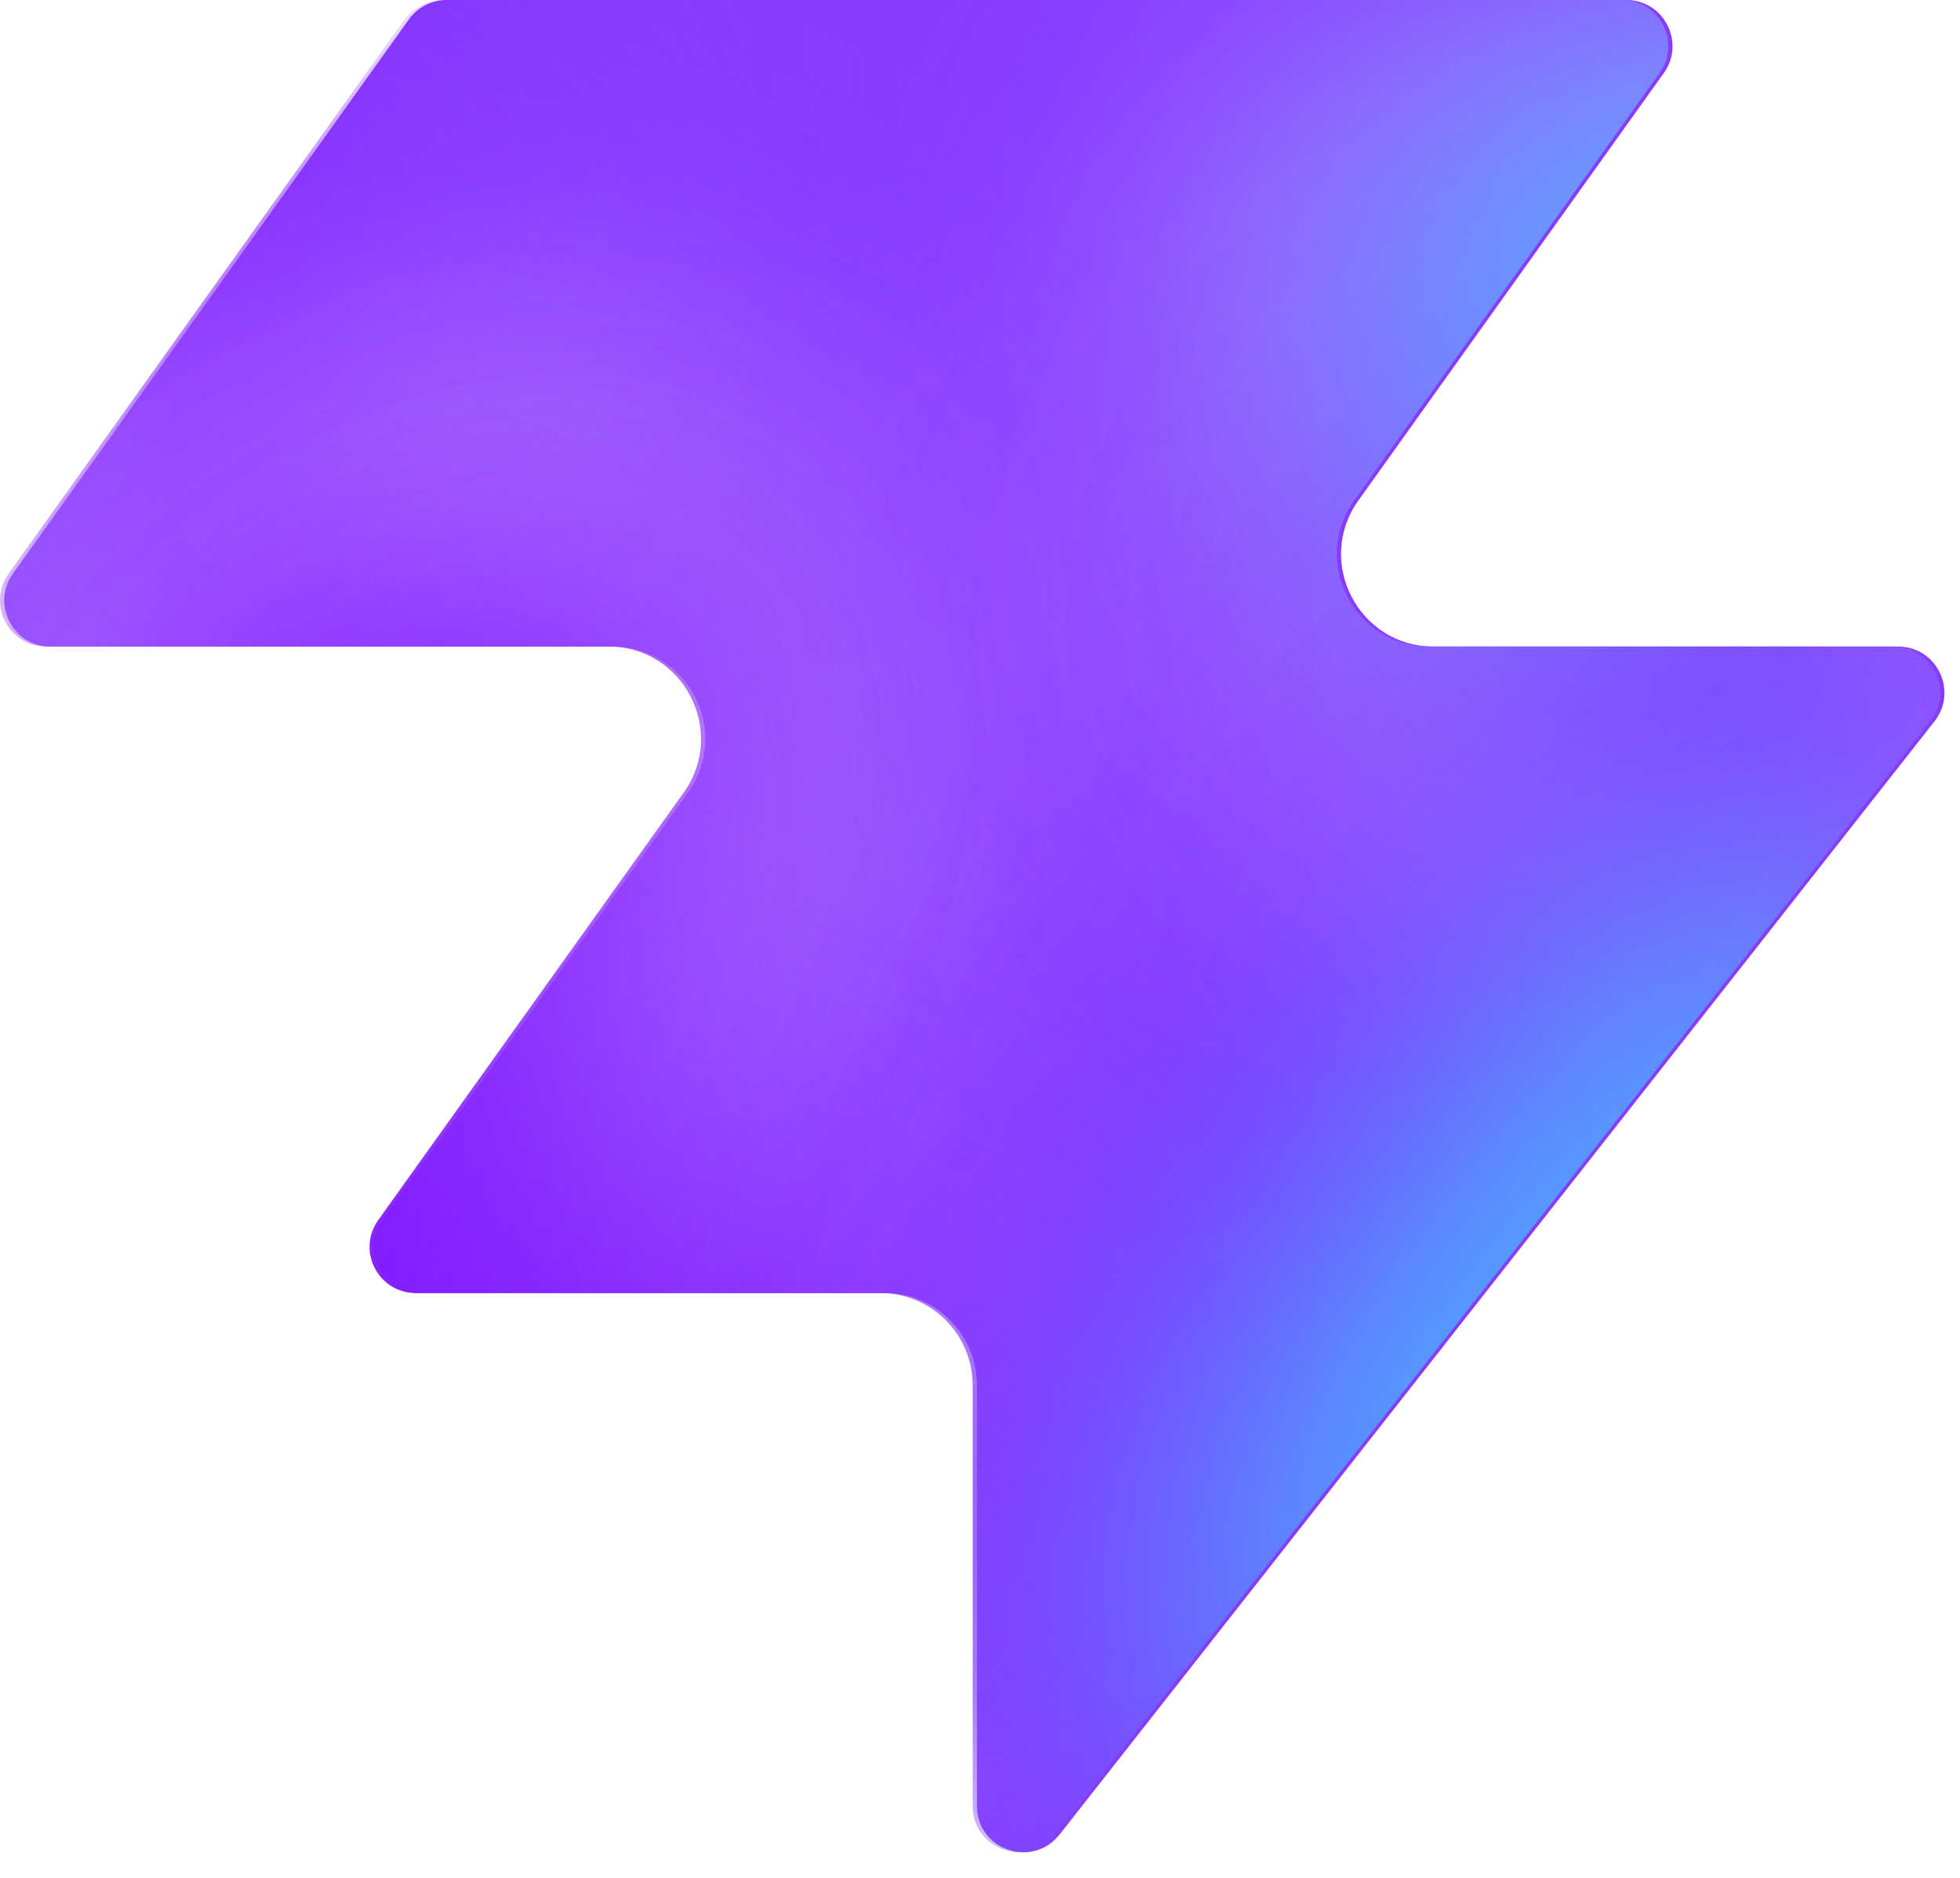
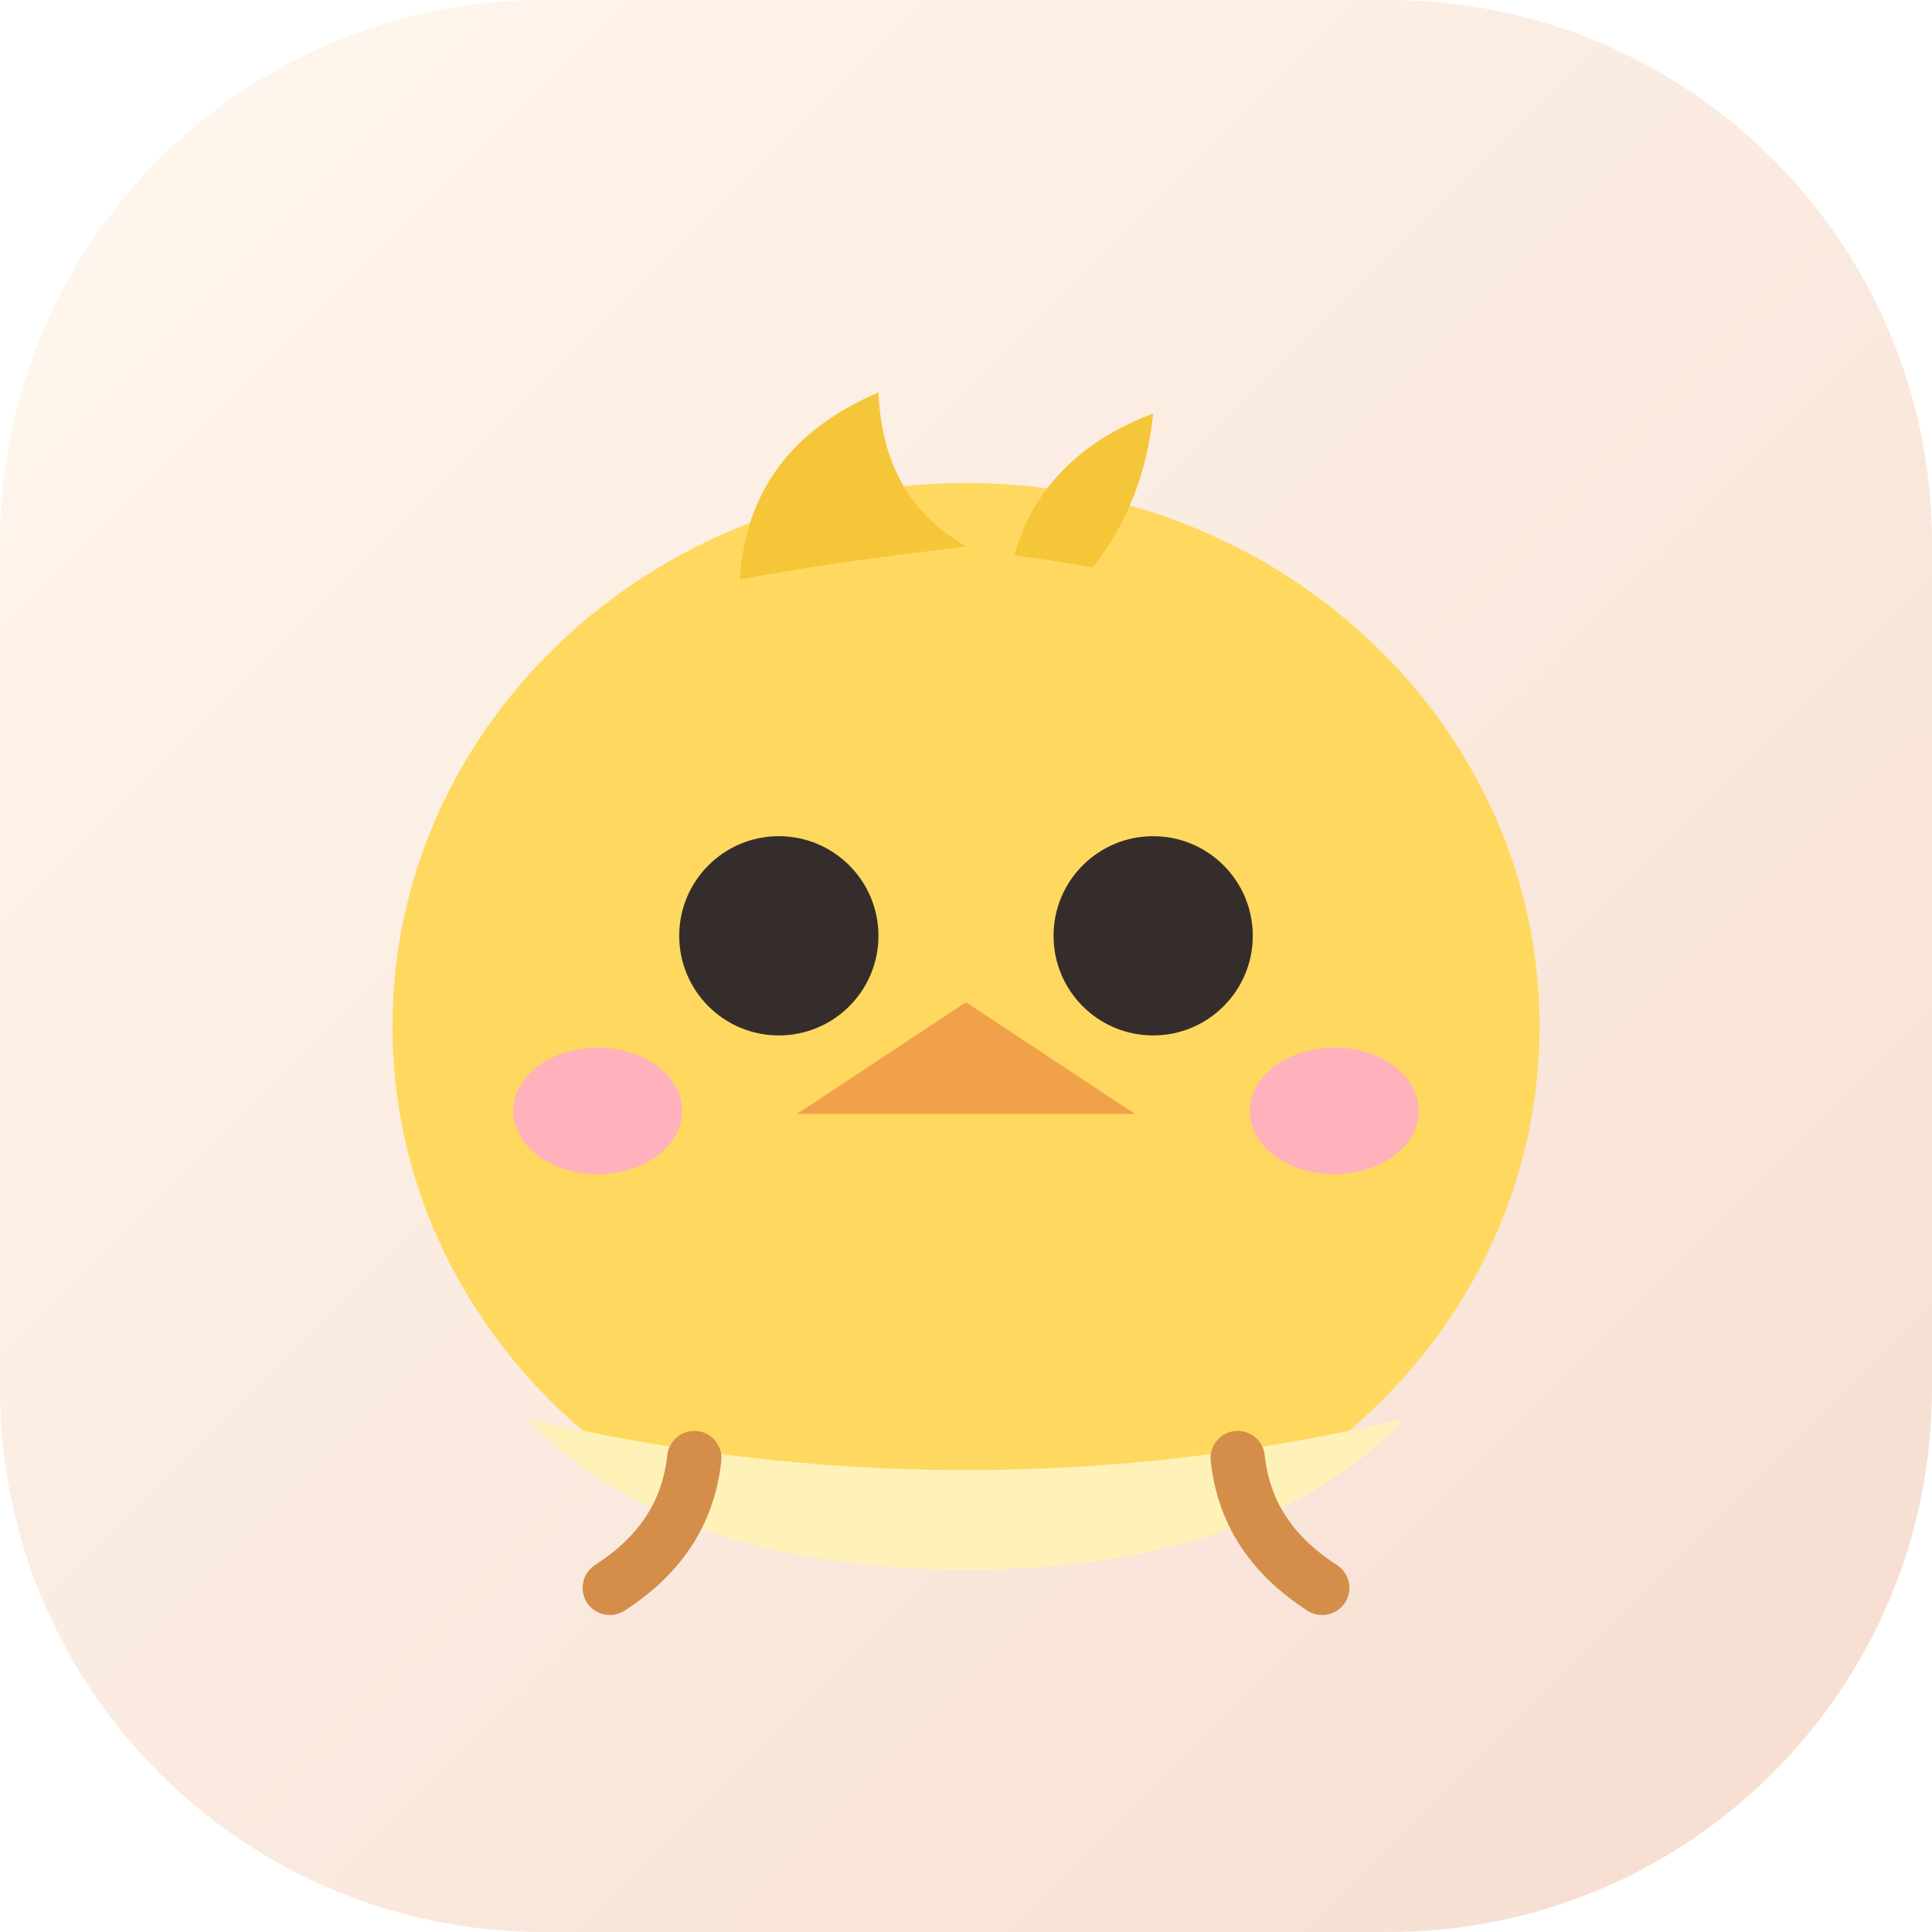
- <svg xmlns="http://www.w3.org/2000/svg" width="48" height="46" fill="none" viewBox="0 0 48 46">
-   <path fill="#863bff" d="M25.946 44.938c-.664.845-2.021.375-2.021-.698V33.937a2.26 2.26 0 0 0-2.262-2.262H10.287c-.92 0-1.456-1.04-.92-1.788l7.48-10.471c1.07-1.497 0-3.578-1.842-3.578H1.237c-.92 0-1.456-1.04-.92-1.788L10.013.474c.214-.297.556-.474.92-.474h28.894c.92 0 1.456 1.04.92 1.788l-7.48 10.471c-1.07 1.498 0 3.579 1.842 3.579h11.377c.943 0 1.473 1.088.89 1.83L25.947 44.94z" style="fill:#863bff;fill:color(display-p3 .525 .23 1);fill-opacity:1" />
-   <mask id="a" width="48" height="46" x="0" y="0" maskUnits="userSpaceOnUse" style="mask-type:alpha">
-     <path fill="#000" d="M25.842 44.938c-.664.844-2.021.375-2.021-.698V33.937a2.26 2.26 0 0 0-2.262-2.262H10.183c-.92 0-1.456-1.04-.92-1.788l7.48-10.471c1.07-1.498 0-3.579-1.842-3.579H1.133c-.92 0-1.456-1.04-.92-1.787L9.91.473c.214-.297.556-.474.92-.474h28.894c.92 0 1.456 1.04.92 1.788l-7.48 10.471c-1.07 1.498 0 3.578 1.842 3.578h11.377c.943 0 1.473 1.088.89 1.832L25.843 44.94z" style="fill:#000;fill-opacity:1" />
-   </mask>
-   <g mask="url(#a)">
-     <g filter="url(#b)">
-       <ellipse cx="5.508" cy="14.704" fill="#ede6ff" rx="5.508" ry="14.704" style="fill:#ede6ff;fill:color(display-p3 .927 .903 1);fill-opacity:1" transform="matrix(.00324 1 1 -.00324 -4.47 31.516)" />
-     </g>
-     <g filter="url(#c)">
-       <ellipse cx="10.399" cy="29.851" fill="#ede6ff" rx="10.399" ry="29.851" style="fill:#ede6ff;fill:color(display-p3 .927 .903 1);fill-opacity:1" transform="matrix(.00324 1 1 -.00324 -39.328 7.883)" />
-     </g>
-     <g filter="url(#d)">
-       <ellipse cx="5.508" cy="30.487" fill="#7e14ff" rx="5.508" ry="30.487" style="fill:#7e14ff;fill:color(display-p3 .492 .077 1);fill-opacity:1" transform="rotate(89.814 -25.913 -14.639)scale(1 -1)" />
-     </g>
-     <g filter="url(#e)">
-       <ellipse cx="5.508" cy="30.599" fill="#7e14ff" rx="5.508" ry="30.599" style="fill:#7e14ff;fill:color(display-p3 .492 .077 1);fill-opacity:1" transform="rotate(89.814 -32.644 -3.334)scale(1 -1)" />
-     </g>
-     <g filter="url(#f)">
-       <ellipse cx="5.508" cy="30.599" fill="#7e14ff" rx="5.508" ry="30.599" style="fill:#7e14ff;fill:color(display-p3 .492 .077 1);fill-opacity:1" transform="matrix(.00324 1 1 -.00324 -34.34 30.47)" />
-     </g>
-     <g filter="url(#g)">
-       <ellipse cx="14.072" cy="22.078" fill="#ede6ff" rx="14.072" ry="22.078" style="fill:#ede6ff;fill:color(display-p3 .927 .903 1);fill-opacity:1" transform="rotate(93.35 24.506 48.493)scale(-1 1)" />
-     </g>
-     <g filter="url(#h)">
-       <ellipse cx="3.47" cy="21.501" fill="#7e14ff" rx="3.47" ry="21.501" style="fill:#7e14ff;fill:color(display-p3 .492 .077 1);fill-opacity:1" transform="rotate(89.009 28.708 47.59)scale(-1 1)" />
-     </g>
-     <g filter="url(#i)">
-       <ellipse cx="3.47" cy="21.501" fill="#7e14ff" rx="3.47" ry="21.501" style="fill:#7e14ff;fill:color(display-p3 .492 .077 1);fill-opacity:1" transform="rotate(89.009 28.708 47.59)scale(-1 1)" />
-     </g>
-     <g filter="url(#j)">
-       <ellipse cx=".387" cy="8.972" fill="#7e14ff" rx="4.407" ry="29.108" style="fill:#7e14ff;fill:color(display-p3 .492 .077 1);fill-opacity:1" transform="rotate(39.51 .387 8.972)" />
-     </g>
-     <g filter="url(#k)">
-       <ellipse cx="47.523" cy="-6.092" fill="#7e14ff" rx="4.407" ry="29.108" style="fill:#7e14ff;fill:color(display-p3 .492 .077 1);fill-opacity:1" transform="rotate(37.892 47.523 -6.092)" />
-     </g>
-     <g filter="url(#l)">
-       <ellipse cx="41.412" cy="6.333" fill="#47bfff" rx="5.971" ry="9.665" style="fill:#47bfff;fill:color(display-p3 .28 .748 1);fill-opacity:1" transform="rotate(37.892 41.412 6.333)" />
-     </g>
-     <g filter="url(#m)">
-       <ellipse cx="-1.879" cy="38.332" fill="#7e14ff" rx="4.407" ry="29.108" style="fill:#7e14ff;fill:color(display-p3 .492 .077 1);fill-opacity:1" transform="rotate(37.892 -1.88 38.332)" />
-     </g>
-     <g filter="url(#n)">
-       <ellipse cx="-1.879" cy="38.332" fill="#7e14ff" rx="4.407" ry="29.108" style="fill:#7e14ff;fill:color(display-p3 .492 .077 1);fill-opacity:1" transform="rotate(37.892 -1.88 38.332)" />
-     </g>
-     <g filter="url(#o)">
-       <ellipse cx="35.651" cy="29.907" fill="#7e14ff" rx="4.407" ry="29.108" style="fill:#7e14ff;fill:color(display-p3 .492 .077 1);fill-opacity:1" transform="rotate(37.892 35.651 29.907)" />
-     </g>
-     <g filter="url(#p)">
-       <ellipse cx="38.418" cy="32.4" fill="#47bfff" rx="5.971" ry="15.297" style="fill:#47bfff;fill:color(display-p3 .28 .748 1);fill-opacity:1" transform="rotate(37.892 38.418 32.4)" />
-     </g>
-   </g>
+ <svg xmlns="http://www.w3.org/2000/svg" viewBox="0 0 64 64">
  <defs>
-     <filter id="b" width="60.045" height="41.654" x="-19.77" y="16.149" color-interpolation-filters="sRGB" filterUnits="userSpaceOnUse">
-       <feFlood flood-opacity="0" result="BackgroundImageFix" />
-       <feBlend in="SourceGraphic" in2="BackgroundImageFix" result="shape" />
-       <feGaussianBlur result="effect1_foregroundBlur_2002_17158" stdDeviation="7.659" />
-     </filter>
-     <filter id="c" width="90.34" height="51.437" x="-54.613" y="-7.533" color-interpolation-filters="sRGB" filterUnits="userSpaceOnUse">
-       <feFlood flood-opacity="0" result="BackgroundImageFix" />
-       <feBlend in="SourceGraphic" in2="BackgroundImageFix" result="shape" />
-       <feGaussianBlur result="effect1_foregroundBlur_2002_17158" stdDeviation="7.659" />
-     </filter>
-     <filter id="d" width="79.355" height="29.4" x="-49.64" y="2.03" color-interpolation-filters="sRGB" filterUnits="userSpaceOnUse">
-       <feFlood flood-opacity="0" result="BackgroundImageFix" />
-       <feBlend in="SourceGraphic" in2="BackgroundImageFix" result="shape" />
-       <feGaussianBlur result="effect1_foregroundBlur_2002_17158" stdDeviation="4.596" />
-     </filter>
-     <filter id="e" width="79.579" height="29.4" x="-45.045" y="20.029" color-interpolation-filters="sRGB" filterUnits="userSpaceOnUse">
-       <feFlood flood-opacity="0" result="BackgroundImageFix" />
-       <feBlend in="SourceGraphic" in2="BackgroundImageFix" result="shape" />
-       <feGaussianBlur result="effect1_foregroundBlur_2002_17158" stdDeviation="4.596" />
-     </filter>
-     <filter id="f" width="79.579" height="29.4" x="-43.513" y="21.178" color-interpolation-filters="sRGB" filterUnits="userSpaceOnUse">
-       <feFlood flood-opacity="0" result="BackgroundImageFix" />
-       <feBlend in="SourceGraphic" in2="BackgroundImageFix" result="shape" />
-       <feGaussianBlur result="effect1_foregroundBlur_2002_17158" stdDeviation="4.596" />
-     </filter>
-     <filter id="g" width="74.749" height="58.852" x="15.756" y="-17.901" color-interpolation-filters="sRGB" filterUnits="userSpaceOnUse">
-       <feFlood flood-opacity="0" result="BackgroundImageFix" />
-       <feBlend in="SourceGraphic" in2="BackgroundImageFix" result="shape" />
-       <feGaussianBlur result="effect1_foregroundBlur_2002_17158" stdDeviation="7.659" />
-     </filter>
-     <filter id="h" width="61.377" height="25.362" x="23.548" y="2.284" color-interpolation-filters="sRGB" filterUnits="userSpaceOnUse">
-       <feFlood flood-opacity="0" result="BackgroundImageFix" />
-       <feBlend in="SourceGraphic" in2="BackgroundImageFix" result="shape" />
-       <feGaussianBlur result="effect1_foregroundBlur_2002_17158" stdDeviation="4.596" />
-     </filter>
-     <filter id="i" width="61.377" height="25.362" x="23.548" y="2.284" color-interpolation-filters="sRGB" filterUnits="userSpaceOnUse">
-       <feFlood flood-opacity="0" result="BackgroundImageFix" />
-       <feBlend in="SourceGraphic" in2="BackgroundImageFix" result="shape" />
-       <feGaussianBlur result="effect1_foregroundBlur_2002_17158" stdDeviation="4.596" />
-     </filter>
-     <filter id="j" width="56.045" height="63.649" x="-27.636" y="-22.853" color-interpolation-filters="sRGB" filterUnits="userSpaceOnUse">
-       <feFlood flood-opacity="0" result="BackgroundImageFix" />
-       <feBlend in="SourceGraphic" in2="BackgroundImageFix" result="shape" />
-       <feGaussianBlur result="effect1_foregroundBlur_2002_17158" stdDeviation="4.596" />
-     </filter>
-     <filter id="k" width="54.814" height="64.646" x="20.116" y="-38.415" color-interpolation-filters="sRGB" filterUnits="userSpaceOnUse">
-       <feFlood flood-opacity="0" result="BackgroundImageFix" />
-       <feBlend in="SourceGraphic" in2="BackgroundImageFix" result="shape" />
-       <feGaussianBlur result="effect1_foregroundBlur_2002_17158" stdDeviation="4.596" />
-     </filter>
-     <filter id="l" width="33.541" height="35.313" x="24.641" y="-11.323" color-interpolation-filters="sRGB" filterUnits="userSpaceOnUse">
-       <feFlood flood-opacity="0" result="BackgroundImageFix" />
-       <feBlend in="SourceGraphic" in2="BackgroundImageFix" result="shape" />
-       <feGaussianBlur result="effect1_foregroundBlur_2002_17158" stdDeviation="4.596" />
-     </filter>
-     <filter id="m" width="54.814" height="64.646" x="-29.286" y="6.009" color-interpolation-filters="sRGB" filterUnits="userSpaceOnUse">
-       <feFlood flood-opacity="0" result="BackgroundImageFix" />
-       <feBlend in="SourceGraphic" in2="BackgroundImageFix" result="shape" />
-       <feGaussianBlur result="effect1_foregroundBlur_2002_17158" stdDeviation="4.596" />
-     </filter>
-     <filter id="n" width="54.814" height="64.646" x="-29.286" y="6.009" color-interpolation-filters="sRGB" filterUnits="userSpaceOnUse">
-       <feFlood flood-opacity="0" result="BackgroundImageFix" />
-       <feBlend in="SourceGraphic" in2="BackgroundImageFix" result="shape" />
-       <feGaussianBlur result="effect1_foregroundBlur_2002_17158" stdDeviation="4.596" />
-     </filter>
-     <filter id="o" width="54.814" height="64.646" x="8.244" y="-2.416" color-interpolation-filters="sRGB" filterUnits="userSpaceOnUse">
-       <feFlood flood-opacity="0" result="BackgroundImageFix" />
-       <feBlend in="SourceGraphic" in2="BackgroundImageFix" result="shape" />
-       <feGaussianBlur result="effect1_foregroundBlur_2002_17158" stdDeviation="4.596" />
-     </filter>
-     <filter id="p" width="39.409" height="43.623" x="18.713" y="10.588" color-interpolation-filters="sRGB" filterUnits="userSpaceOnUse">
-       <feFlood flood-opacity="0" result="BackgroundImageFix" />
-       <feBlend in="SourceGraphic" in2="BackgroundImageFix" result="shape" />
-       <feGaussianBlur result="effect1_foregroundBlur_2002_17158" stdDeviation="4.596" />
-     </filter>
+     <linearGradient id="bg" x1="0%" x2="100%" y1="0%" y2="100%">
+       <stop offset="0%" stop-color="#fff8ef" />
+       <stop offset="100%" stop-color="#f6ddd0" />
+     </linearGradient>
  </defs>
+   <rect width="64" height="64" rx="18" fill="url(#bg)" />
+   <ellipse cx="32" cy="34" rx="19" ry="18" fill="#ffd95f" />
+   <path d="M24.5 19.2c.2-3 1.8-5 4.6-6.2.1 2.3 1 4 2.9 5.1-2.4.3-4.9.6-7.5 1.1Z" fill="#f4c638" />
+   <path d="M33.6 18.4c.6-2.2 2.2-3.8 4.6-4.7-.2 2-.9 3.7-2 5.1-1-.2-1.9-.3-2.6-.4Z" fill="#f4c638" />
+   <circle cx="25.8" cy="31" r="3.3" fill="#352d2b" />
+   <circle cx="38.2" cy="31" r="3.3" fill="#352d2b" />
+   <path d="m32 33.2 5.6 3.7H26.4Z" fill="#f2a14b" />
+   <ellipse cx="19.8" cy="36.8" rx="2.8" ry="2.1" fill="#ffb2bc" />
+   <ellipse cx="44.2" cy="36.8" rx="2.8" ry="2.1" fill="#ffb2bc" />
+   <path d="M17.5 47c2.9 3.2 8 5 14.5 5s11.6-1.8 14.5-5c-4.7 1.1-9.5 1.7-14.5 1.7s-9.8-.6-14.5-1.7Z" fill="#fff2b9" />
+   <path d="M23 48.3c-.2 1.8-1.1 3.2-2.8 4.3" fill="none" stroke="#d48e49" stroke-linecap="round" stroke-width="1.8" />
+   <path d="M41 48.3c.2 1.8 1.1 3.2 2.8 4.3" fill="none" stroke="#d48e49" stroke-linecap="round" stroke-width="1.8" />
</svg>
